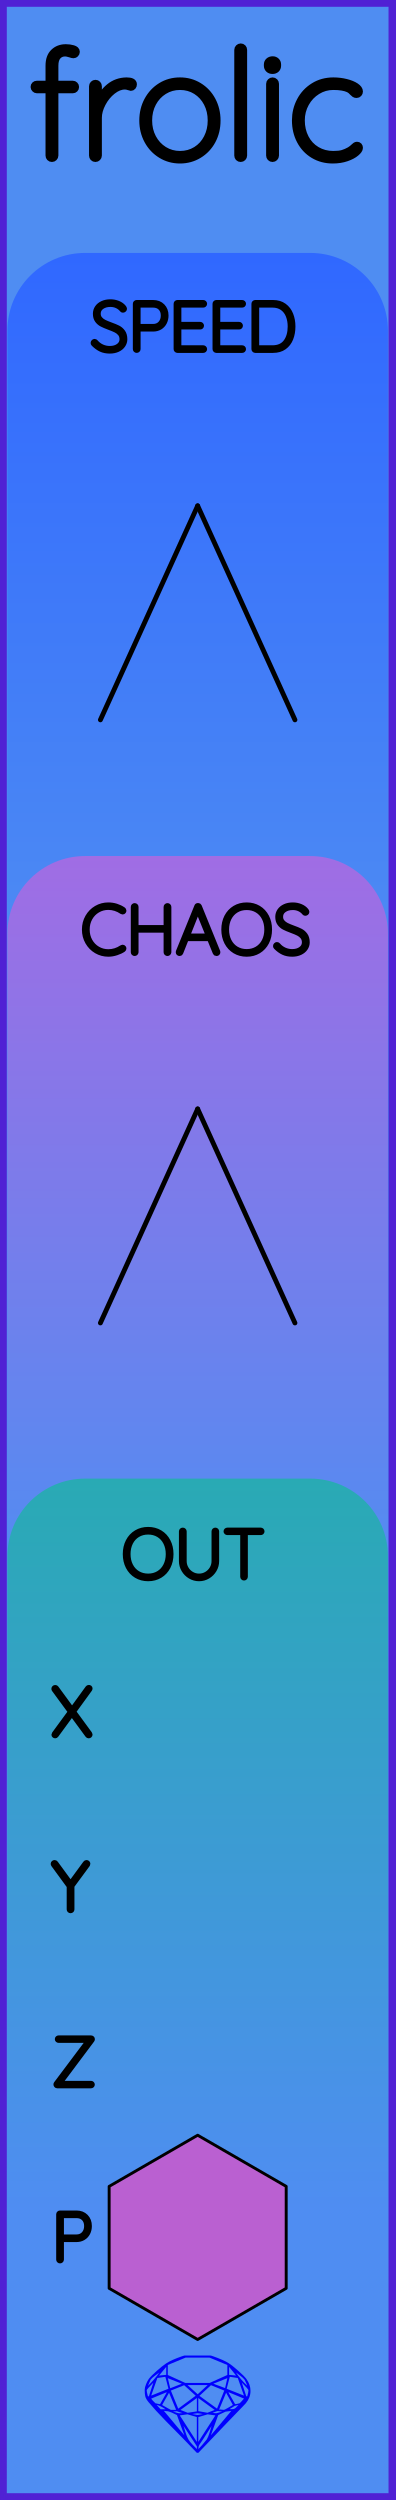
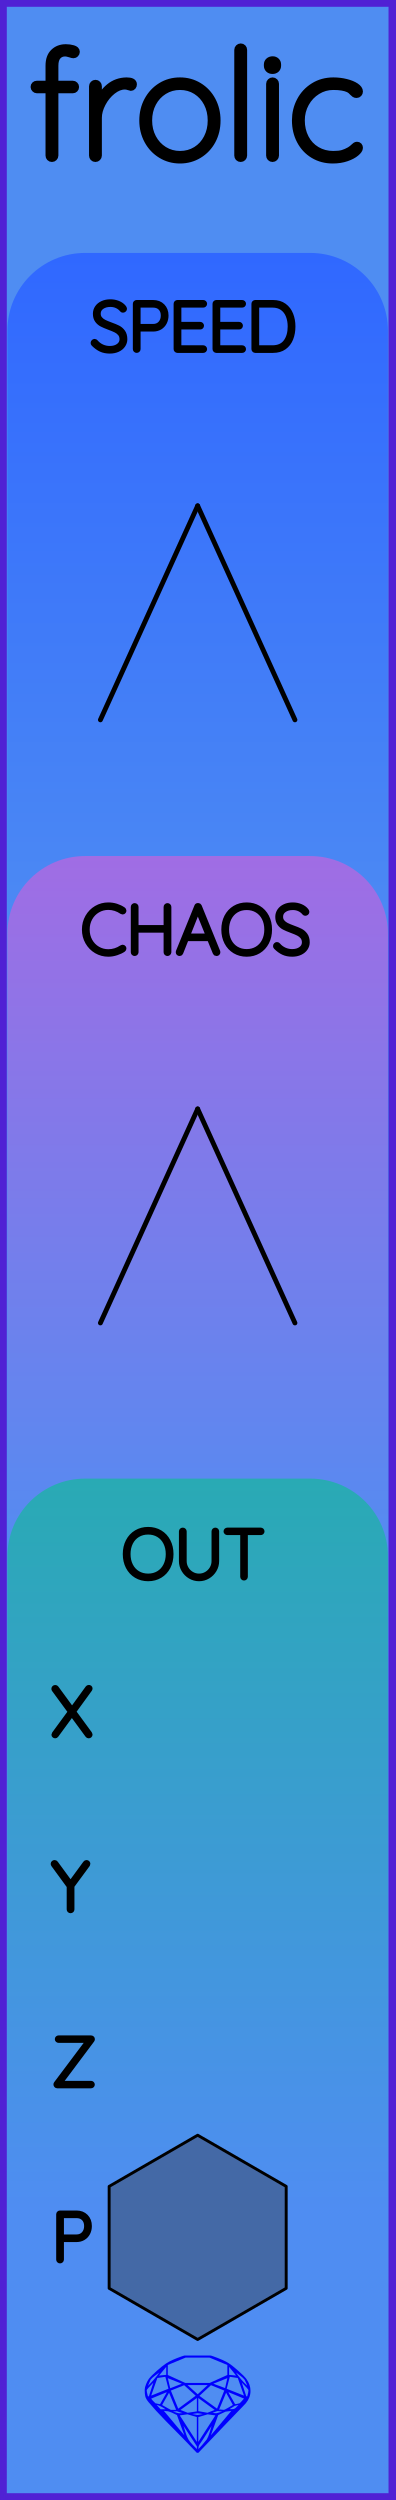
<svg xmlns="http://www.w3.org/2000/svg" width="20.32mm" height="128.50mm" viewBox="0 0 20.32 128.50">
  <g id="PanelLayer">
    <defs>
      <linearGradient id="gradient_blue" x1="0" y1="13" x2="0" y2="51" gradientUnits="userSpaceOnUse">
        <stop style="stop-color:#3068ff;stop-opacity:1;" offset="0" />
        <stop style="stop-color:#4f8df2;stop-opacity:1;" offset="1" />
      </linearGradient>
      <linearGradient id="gradient_purple" x1="0" y1="44" x2="0" y2="82" gradientUnits="userSpaceOnUse">
        <stop style="stop-color:#a06de4;stop-opacity:1;" offset="0" />
        <stop style="stop-color:#4f8df2;stop-opacity:1;" offset="1" />
      </linearGradient>
      <linearGradient id="gradient_out" x1="0" y1="76" x2="0" y2="113.6" gradientUnits="userSpaceOnUse">
        <stop style="stop-color:#29aab4;stop-opacity:1;" offset="0" />
        <stop style="stop-color:#4f8df2;stop-opacity:1;" offset="1" />
      </linearGradient>
    </defs>
    <g id="ControlLayer" style="display:none;">
      <circle id="x_output" cx="10.16" cy="88" r="1" />
      <circle id="y_output" cx="10.16" cy="97" r="1" />
      <circle id="z_output" cx="10.16" cy="106" r="1" />
      <circle id="p_output" cx="10.16" cy="115" r="1" />
      <circle id="speed_knob" cx="10.16" cy="26" r="1" />
      <circle id="speed_atten" cx="5.16" cy="37" r="1" />
      <circle id="speed_cv" cx="15.16" cy="37" r="1" />
      <circle id="chaos_knob" cx="10.16" cy="57" r="1" />
      <circle id="chaos_atten" cx="5.16" cy="68" r="1" />
      <circle id="chaos_cv" cx="15.16" cy="68" r="1" />
    </g>
    <rect id="border_rect" width="20.32" height="128.5" x="0" y="0" style="display:inline;fill:#4f8df2;fill-opacity:1;fill-rule:nonzero;stroke:#5021d4;stroke-width:0.7;stroke-linecap:round;stroke-linejoin:round;stroke-dasharray:none;stroke-opacity:1;image-rendering:auto" />
    <path id="sapphire_gemstone" d="m 12.875,122.900 q 0,0.342 -0.243,0.631 -0.044,0.052 -0.204,0.215 -0.187,0.19 -0.785,0.813 l -1.444,1.513 q -0.019,0.003 -0.044,0.003 -0.028,0 -0.041,-0.003 -0.083,-0.083 -0.648,-0.675 -0.469,-0.474 -0.934,-0.948 -0.557,-0.568 -0.898,-0.981 -0.132,-0.16 -0.168,-0.298 -0.028,-0.102 -0.028,-0.342 0,-0.11 0.072,-0.289 0.066,-0.165 0.141,-0.265 0.119,-0.157 0.422,-0.424 0.284,-0.251 0.474,-0.375 0.273,-0.179 0.819,-0.367 0.096,-0.033 0.11,-0.033 h 1.361 q 0.011,0 0.105,0.033 0.568,0.201 0.824,0.367 0.165,0.105 0.474,0.378 0.322,0.284 0.422,0.422 0.215,0.295 0.215,0.626 z m -0.168,-0.273 q -0.033,-0.107 -0.135,-0.309 -0.072,-0.094 -0.209,-0.198 -0.119,-0.085 -0.234,-0.171 0.245,0.364 0.579,0.678 z m -0.573,-0.524 -0.358,-0.446 v 0.411 z m 0.637,0.758 q 0,-0.052 -0.342,-0.394 l 0.229,0.703 h 0.05 q 0.063,-0.218 0.063,-0.309 z m -0.232,0.273 -0.317,-0.904 -0.411,-0.063 -0.16,0.615 z m 0.003,0.154 -0.772,-0.32 h -0.03 l 0.345,0.606 q 0.08,-0.003 0.234,-0.047 0.025,-0.014 0.223,-0.24 z m -0.857,-1.05 -0.719,0.284 0.604,0.226 z m 0,-0.163 v -0.515 l -0.918,-0.38 h -1.224 l -0.918,0.38 v 0.515 l 0.898,0.408 h 1.254 z m 0.573,1.538 q -0.069,0.011 -0.198,0.052 -0.085,0.055 -0.259,0.163 0.019,0 0.063,0.003 0.041,0 0.063,0 0.119,0 0.19,-0.069 0.072,-0.072 0.141,-0.149 z m -0.289,0.003 -0.347,-0.631 -0.364,0.879 q 0.025,-0.017 0.066,-0.017 0.03,0 0.085,0.011 0.058,0.008 0.088,0.008 0.05,0 0.229,-0.107 0.229,-0.138 0.243,-0.143 z m -0.441,-0.741 -0.684,-0.276 -0.593,0.548 0.904,0.656 z m -0.854,-0.284 h -1.036 l 0.524,0.474 z m 0.75,1.367 q -0.229,-0.03 -0.229,-0.03 -0.036,0 -0.273,0.094 l 0.19,0.019 q 0.011,0 0.311,-0.083 z m -0.389,-0.088 -0.843,-0.612 v 0.675 l 0.471,0.083 z m 0.854,0.05 q -0.099,0.006 -0.295,0.039 -0.011,0.003 -0.378,0.176 -0.13,0.347 -0.38,1.042 z m -2.544,-1.397 -0.719,-0.284 0.124,0.518 z m -0.802,-0.455 v -0.411 l -0.367,0.446 z m 1.516,1.072 -0.593,-0.54 -0.684,0.276 0.38,0.929 z m 0.369,0.943 q -0.033,-0.003 -0.135,-0.025 -0.085,-0.017 -0.138,-0.017 -0.052,0 -0.138,0.017 -0.102,0.022 -0.135,0.025 0.265,0.047 0.273,0.047 0.008,0 0.273,-0.047 z m -0.309,-0.138 v -0.686 l -0.843,0.612 0.372,0.146 z m 0.951,0.207 -0.397,-0.055 -0.48,0.141 v 1.276 z m -2.888,-2.202 q -0.119,0.085 -0.234,0.174 -0.146,0.107 -0.209,0.196 -0.044,0.105 -0.135,0.314 0.369,-0.364 0.579,-0.684 z m 0.477,0.832 -0.16,-0.615 -0.411,0.063 -0.317,0.904 z m 0.394,1.083 -0.364,-0.879 -0.356,0.631 q 0.435,0.251 0.452,0.251 0.091,0 0.267,-0.003 z m 1.822,0.83 q -0.132,0.212 -0.405,0.634 -0.077,0.107 -0.22,0.328 -0.058,0.105 -0.055,0.226 0.16,-0.152 0.433,-0.496 0.077,-0.13 0.141,-0.339 0.055,-0.176 0.107,-0.353 z m -1.494,-0.661 -0.27,-0.088 -0.008,-0.011 q -0.025,0 -0.107,0.011 -0.066,0.006 -0.107,0.006 0.273,0.091 0.311,0.091 0.025,0 0.182,-0.008 z m -0.81,-1.064 h -0.03 l -0.772,0.32 q 0.066,0.097 0.223,0.24 0.077,0.014 0.234,0.047 z m -0.689,-0.502 q -0.342,0.347 -0.342,0.394 0,0.08 0.063,0.309 h 0.05 z m 2.235,3.045 v -1.276 l -0.48,-0.141 -0.397,0.055 z m -1.607,-1.676 q -0.256,-0.182 -0.458,-0.223 0.066,0.077 0.204,0.223 z m 1.61,2.045 v -0.138 l -0.684,-1.05 q 0.052,0.176 0.107,0.353 0.063,0.209 0.141,0.339 0.069,0.119 0.204,0.259 0.116,0.119 0.232,0.237 z m -0.645,-0.706 q -0.116,-0.328 -0.38,-1.042 -0.135,-0.066 -0.273,-0.13 -0.16,-0.072 -0.289,-0.072 -0.052,0 -0.11,-0.014 z" style="stroke-width:0;fill:#0000ff;stroke:#2e2114;stroke-linecap:square;stroke-opacity:1" />
    <path id="model_name" d="M3.889 4.472Q3.889 4.535 3.846 4.577Q3.804 4.62 3.742 4.62H2.826V7.996Q2.826 8.058 2.779 8.105Q2.733 8.151 2.671 8.151Q2.601 8.151 2.558 8.105Q2.515 8.058 2.515 7.996V4.62H1.894Q1.84 4.62 1.794 4.573Q1.747 4.527 1.747 4.472Q1.747 4.403 1.79 4.364Q1.832 4.325 1.894 4.325H2.515V3.378Q2.515 2.92 2.76 2.684Q3.004 2.447 3.385 2.447Q3.579 2.447 3.753 2.497Q3.928 2.548 3.928 2.664Q3.928 2.726 3.881 2.773Q3.835 2.819 3.78 2.819Q3.718 2.819 3.617 2.781Q3.439 2.726 3.354 2.726Q3.113 2.726 2.969 2.889Q2.826 3.052 2.826 3.378V4.325H3.742Q3.804 4.325 3.846 4.368Q3.889 4.41 3.889 4.472ZM6.862 4.333Q6.862 4.403 6.823 4.449Q6.784 4.496 6.722 4.496Q6.699 4.496 6.609 4.461Q6.52 4.426 6.419 4.426Q6.101 4.426 5.783 4.678Q5.465 4.93 5.263 5.315Q5.061 5.699 5.061 6.056V7.996Q5.061 8.058 5.014 8.105Q4.968 8.151 4.906 8.151Q4.836 8.151 4.793 8.105Q4.751 8.058 4.751 7.996V4.434Q4.751 4.372 4.797 4.325Q4.844 4.278 4.906 4.278Q4.976 4.278 5.018 4.325Q5.061 4.372 5.061 4.434V5.256Q5.239 4.783 5.616 4.472Q5.992 4.162 6.505 4.154Q6.862 4.154 6.862 4.333ZM9.252 8.229Q8.716 8.229 8.278 7.961Q7.839 7.693 7.587 7.228Q7.335 6.762 7.335 6.195Q7.335 5.621 7.587 5.155Q7.839 4.69 8.274 4.422Q8.709 4.154 9.252 4.154Q9.787 4.154 10.226 4.422Q10.665 4.69 10.913 5.155Q11.161 5.621 11.161 6.195Q11.161 6.77 10.913 7.232Q10.665 7.693 10.226 7.961Q9.787 8.229 9.252 8.229ZM9.252 4.449Q8.802 4.449 8.433 4.678Q8.065 4.907 7.855 5.303Q7.645 5.699 7.645 6.195Q7.645 6.684 7.855 7.08Q8.065 7.476 8.433 7.705Q8.802 7.934 9.252 7.934Q9.71 7.934 10.075 7.709Q10.439 7.484 10.645 7.084Q10.851 6.684 10.851 6.195Q10.851 5.699 10.645 5.303Q10.439 4.907 10.075 4.678Q9.71 4.449 9.252 4.449ZM12.372 8.151Q12.302 8.151 12.259 8.105Q12.217 8.058 12.217 7.996V2.563Q12.217 2.501 12.263 2.455Q12.31 2.408 12.372 2.408Q12.442 2.408 12.485 2.455Q12.527 2.501 12.527 2.563V7.996Q12.527 8.058 12.481 8.105Q12.434 8.151 12.372 8.151ZM14.009 8.151Q13.94 8.151 13.897 8.105Q13.854 8.058 13.854 7.996V4.31Q13.854 4.247 13.901 4.201Q13.947 4.154 14.009 4.154Q14.079 4.154 14.122 4.201Q14.165 4.247 14.165 4.31V7.996Q14.165 8.058 14.118 8.105Q14.072 8.151 14.009 8.151ZM13.738 3.378V3.316Q13.738 3.207 13.816 3.138Q13.893 3.068 14.017 3.068Q14.126 3.068 14.2 3.138Q14.273 3.207 14.273 3.316V3.378Q14.273 3.487 14.2 3.557Q14.126 3.627 14.009 3.627Q13.885 3.627 13.812 3.557Q13.738 3.487 13.738 3.378ZM18.48 4.705Q18.48 4.767 18.437 4.814Q18.395 4.861 18.332 4.861Q18.263 4.861 18.228 4.837Q18.193 4.814 18.131 4.752Q18.03 4.635 17.921 4.581Q17.642 4.449 17.13 4.449Q16.687 4.449 16.311 4.682Q15.934 4.915 15.713 5.315Q15.492 5.714 15.492 6.188Q15.492 6.684 15.698 7.084Q15.903 7.484 16.28 7.709Q16.656 7.934 17.13 7.934Q17.44 7.934 17.618 7.88Q17.797 7.825 17.975 7.724Q18.1 7.647 18.193 7.554Q18.232 7.515 18.27 7.488Q18.309 7.461 18.348 7.461Q18.41 7.461 18.445 7.499Q18.48 7.538 18.48 7.6Q18.48 7.709 18.301 7.86Q18.123 8.012 17.809 8.12Q17.494 8.229 17.106 8.229Q16.547 8.229 16.109 7.965Q15.67 7.701 15.426 7.235Q15.181 6.77 15.181 6.188Q15.181 5.644 15.426 5.179Q15.67 4.713 16.117 4.434Q16.563 4.154 17.137 4.154Q17.471 4.154 17.785 4.232Q18.1 4.31 18.29 4.438Q18.48 4.566 18.48 4.705Z" style="display:inline;stroke:#000000;stroke-width:0.35;stroke-linecap:round;stroke-linejoin:bevel" />
    <path id="speed_art" d="M 0.38,51.00 L 0.38,17.00 A 4 4 0 0 1 4.38 13 L 15.94,13.00 A 4 4 0 0 1 19.94 17 L 19.94,13.00 L 19.94,51.00 z" style="fill:url(#gradient_blue);fill-opacity:1;stroke-width:0;" />
    <path id="chaos_art" d="M 0.38,82.00 L 0.38,48.00 A 4 4 0 0 1 4.38 44 L 15.94,44.00 A 4 4 0 0 1 19.94 48 L 19.94,44.00 L 19.94,82.00 z" style="fill:url(#gradient_purple);fill-opacity:1;stroke-width:0;" />
    <path id="out_art" d="M 0.38,113.60 L 0.38,80.00 A 4 4 0 0 1 4.38 76 L 15.94,76.00 A 4 4 0 0 1 19.94 80 L 19.94,76.00 L 19.94,113.60 z" style="fill:url(#gradient_out);fill-opacity:1;stroke-width:0;" />
    <path d="M4.805 17.679Q4.783 17.658 4.783 17.626Q4.783 17.598 4.808 17.572Q4.833 17.545 4.861 17.545Q4.893 17.545 4.921 17.577Q5.059 17.739 5.247 17.824Q5.436 17.908 5.644 17.908Q5.916 17.908 6.092 17.778Q6.269 17.647 6.269 17.432Q6.265 17.263 6.177 17.153Q6.089 17.044 5.96 16.979Q5.831 16.913 5.609 16.832Q5.366 16.741 5.23 16.67Q5.094 16.6 4.997 16.469Q4.9 16.338 4.9 16.127Q4.9 15.954 4.995 15.813Q5.09 15.672 5.267 15.591Q5.443 15.509 5.676 15.509Q5.884 15.509 6.071 15.585Q6.258 15.661 6.367 15.799Q6.403 15.848 6.403 15.873Q6.403 15.901 6.376 15.924Q6.35 15.947 6.318 15.947Q6.29 15.947 6.272 15.926Q6.173 15.799 6.018 15.725Q5.863 15.651 5.676 15.651Q5.408 15.651 5.23 15.778Q5.052 15.905 5.052 16.123Q5.052 16.275 5.138 16.381Q5.224 16.487 5.355 16.552Q5.486 16.617 5.68 16.688Q5.926 16.776 6.071 16.85Q6.216 16.924 6.318 17.065Q6.42 17.206 6.42 17.439Q6.42 17.602 6.325 17.743Q6.23 17.884 6.052 17.967Q5.874 18.049 5.644 18.049Q5.383 18.049 5.189 17.959Q4.995 17.87 4.805 17.679ZM8.537 16.219Q8.537 16.416 8.454 16.577Q8.371 16.737 8.22 16.827Q8.068 16.917 7.87 16.917H7.101V17.944Q7.101 17.972 7.078 17.993Q7.055 18.014 7.027 18.014Q6.995 18.014 6.974 17.993Q6.953 17.972 6.953 17.944V15.615Q6.953 15.587 6.974 15.566Q6.995 15.545 7.024 15.545H7.87Q8.17 15.545 8.354 15.732Q8.537 15.919 8.537 16.219ZM8.389 16.219Q8.389 15.975 8.25 15.831Q8.11 15.686 7.87 15.686H7.101V16.776H7.87Q8.107 16.776 8.248 16.619Q8.389 16.462 8.389 16.219ZM10.52 17.944Q10.52 17.975 10.498 17.995Q10.477 18.014 10.449 18.014H9.119Q9.091 18.014 9.07 17.993Q9.049 17.972 9.049 17.944V15.615Q9.049 15.587 9.07 15.566Q9.091 15.545 9.119 15.545H10.449Q10.477 15.545 10.498 15.566Q10.52 15.587 10.52 15.615Q10.52 15.647 10.498 15.666Q10.477 15.686 10.449 15.686H9.197V16.67H10.29Q10.319 16.67 10.34 16.691Q10.361 16.712 10.361 16.741Q10.361 16.772 10.34 16.792Q10.319 16.811 10.29 16.811H9.197V17.873H10.449Q10.477 17.873 10.498 17.894Q10.52 17.915 10.52 17.944ZM12.52 17.944Q12.52 17.975 12.499 17.995Q12.478 18.014 12.449 18.014H11.119Q11.091 18.014 11.07 17.993Q11.049 17.972 11.049 17.944V15.615Q11.049 15.587 11.07 15.566Q11.091 15.545 11.119 15.545H12.449Q12.478 15.545 12.499 15.566Q12.52 15.587 12.52 15.615Q12.52 15.647 12.499 15.666Q12.478 15.686 12.449 15.686H11.197V16.67H12.291Q12.319 16.67 12.34 16.691Q12.361 16.712 12.361 16.741Q12.361 16.772 12.34 16.792Q12.319 16.811 12.291 16.811H11.197V17.873H12.449Q12.478 17.873 12.499 17.894Q12.52 17.915 12.52 17.944ZM15.06 16.779Q15.06 17.129 14.949 17.407Q14.838 17.686 14.608 17.85Q14.379 18.014 14.037 18.014H13.12Q13.091 18.014 13.07 17.993Q13.049 17.972 13.049 17.944V15.615Q13.049 15.587 13.07 15.566Q13.091 15.545 13.12 15.545H14.037Q14.376 15.545 14.607 15.714Q14.838 15.883 14.949 16.164Q15.06 16.444 15.06 16.779ZM14.912 16.779Q14.912 16.48 14.815 16.231Q14.718 15.982 14.515 15.834Q14.312 15.686 14.002 15.686H13.197V17.873H14.002Q14.46 17.873 14.686 17.572Q14.912 17.27 14.912 16.779Z" style="stroke:#000000;stroke-width:0.25;stroke-linecap:round;stroke-linejoin:bevel" />
    <path d="M6.372 46.806Q6.372 46.834 6.358 46.852Q6.337 46.88 6.305 46.88Q6.291 46.88 6.263 46.866Q5.934 46.644 5.568 46.644Q5.271 46.644 5.023 46.79Q4.774 46.936 4.629 47.196Q4.485 47.455 4.485 47.779Q4.485 48.104 4.629 48.363Q4.774 48.623 5.023 48.769Q5.271 48.915 5.568 48.915Q5.938 48.915 6.259 48.697Q6.277 48.683 6.301 48.683Q6.337 48.683 6.358 48.711Q6.372 48.728 6.372 48.753Q6.372 48.788 6.344 48.81Q6.206 48.908 5.989 48.979Q5.772 49.05 5.568 49.05Q5.232 49.05 4.95 48.884Q4.668 48.718 4.502 48.427Q4.336 48.136 4.336 47.779Q4.336 47.423 4.502 47.132Q4.668 46.841 4.95 46.675Q5.232 46.51 5.568 46.51Q5.779 46.51 5.979 46.573Q6.178 46.636 6.34 46.749Q6.372 46.774 6.372 46.806ZM8.683 46.619V48.94Q8.679 48.972 8.658 48.993Q8.637 49.014 8.609 49.014Q8.573 49.014 8.554 48.993Q8.534 48.972 8.534 48.94V47.815H6.996V48.94Q6.993 48.972 6.972 48.993Q6.95 49.014 6.922 49.014Q6.887 49.014 6.868 48.993Q6.848 48.972 6.848 48.94V46.619Q6.848 46.587 6.869 46.566Q6.891 46.545 6.922 46.545Q6.954 46.545 6.975 46.566Q6.996 46.587 6.996 46.619V47.674H8.534V46.619Q8.534 46.587 8.556 46.566Q8.577 46.545 8.609 46.545Q8.64 46.545 8.661 46.566Q8.683 46.587 8.683 46.619ZM11.201 48.947Q11.201 48.979 11.18 48.997Q11.159 49.014 11.127 49.014Q11.103 49.014 11.083 49.002Q11.064 48.989 11.057 48.968L10.761 48.242L10.764 48.249H9.582L9.296 48.968Q9.279 49.014 9.233 49.014Q9.201 49.014 9.182 48.997Q9.162 48.979 9.159 48.954Q9.155 48.94 9.162 48.919L10.111 46.584Q10.122 46.555 10.138 46.547Q10.154 46.538 10.178 46.538Q10.231 46.538 10.249 46.584L11.198 48.919Q11.201 48.929 11.201 48.947ZM9.639 48.108H10.708L10.168 46.778ZM12.68 49.05Q12.337 49.05 12.069 48.889Q11.801 48.728 11.651 48.439Q11.501 48.15 11.501 47.779Q11.501 47.409 11.651 47.12Q11.801 46.831 12.069 46.67Q12.337 46.51 12.68 46.51Q13.022 46.51 13.29 46.67Q13.558 46.831 13.708 47.12Q13.858 47.409 13.858 47.779Q13.858 48.15 13.708 48.439Q13.558 48.728 13.29 48.889Q13.022 49.05 12.68 49.05ZM12.68 46.651Q12.38 46.651 12.145 46.792Q11.911 46.933 11.78 47.19Q11.649 47.448 11.649 47.779Q11.649 48.111 11.78 48.369Q11.911 48.626 12.145 48.767Q12.38 48.908 12.68 48.908Q12.979 48.908 13.214 48.767Q13.449 48.626 13.579 48.369Q13.71 48.111 13.71 47.779Q13.71 47.448 13.579 47.19Q13.449 46.933 13.214 46.792Q12.979 46.651 12.68 46.651ZM14.179 48.679Q14.158 48.658 14.158 48.626Q14.158 48.598 14.182 48.572Q14.207 48.545 14.235 48.545Q14.267 48.545 14.295 48.577Q14.433 48.739 14.622 48.824Q14.81 48.908 15.018 48.908Q15.29 48.908 15.466 48.778Q15.643 48.647 15.643 48.432Q15.639 48.263 15.551 48.153Q15.463 48.044 15.334 47.979Q15.206 47.913 14.983 47.832Q14.74 47.741 14.604 47.67Q14.468 47.6 14.371 47.469Q14.274 47.339 14.274 47.127Q14.274 46.954 14.369 46.813Q14.465 46.672 14.641 46.591Q14.817 46.51 15.05 46.51Q15.258 46.51 15.445 46.585Q15.632 46.661 15.742 46.799Q15.777 46.848 15.777 46.873Q15.777 46.901 15.751 46.924Q15.724 46.947 15.692 46.947Q15.664 46.947 15.646 46.926Q15.548 46.799 15.392 46.725Q15.237 46.651 15.05 46.651Q14.782 46.651 14.604 46.778Q14.426 46.905 14.426 47.123Q14.426 47.275 14.512 47.381Q14.599 47.487 14.729 47.552Q14.86 47.617 15.054 47.688Q15.301 47.776 15.445 47.85Q15.59 47.924 15.692 48.065Q15.795 48.206 15.795 48.439Q15.795 48.602 15.699 48.743Q15.604 48.884 15.426 48.967Q15.248 49.05 15.018 49.05Q14.757 49.05 14.563 48.959Q14.369 48.87 14.179 48.679Z" style="stroke:#000000;stroke-width:0.25;stroke-linecap:round;stroke-linejoin:bevel" />
    <g id="connector_lines" style="fill:none;stroke:#000000;stroke-width:0.25;stroke-linecap:round;stroke-linejoin:bevel;stroke-dasharray:none">
      <line x1="10.16" y1="26.00" x2="5.16" y2="37.00" />
      <line x1="10.16" y1="26.00" x2="15.16" y2="37.00" />
      <line x1="10.16" y1="57.00" x2="5.16" y2="68.00" />
      <line x1="10.16" y1="57.00" x2="15.16" y2="68.00" />
    </g>
    <path id="out_label" d="M7.615 81.15Q7.272 81.15 7.004 80.989Q6.736 80.829 6.586 80.539Q6.436 80.25 6.436 79.879Q6.436 79.509 6.586 79.22Q6.736 78.93 7.004 78.77Q7.272 78.609 7.615 78.609Q7.957 78.609 8.225 78.77Q8.493 78.93 8.643 79.22Q8.793 79.509 8.793 79.879Q8.793 80.25 8.643 80.539Q8.493 80.829 8.225 80.989Q7.957 81.15 7.615 81.15ZM7.615 78.751Q7.315 78.751 7.08 78.892Q6.846 79.033 6.715 79.29Q6.585 79.548 6.585 79.879Q6.585 80.211 6.715 80.469Q6.846 80.726 7.08 80.867Q7.315 81.008 7.615 81.008Q7.915 81.008 8.149 80.867Q8.384 80.726 8.514 80.469Q8.645 80.211 8.645 79.879Q8.645 79.548 8.514 79.29Q8.384 79.033 8.149 78.892Q7.915 78.751 7.615 78.751ZM11.139 78.715V80.239Q11.139 80.486 11.015 80.694Q10.892 80.903 10.684 81.026Q10.476 81.15 10.232 81.15Q9.985 81.15 9.777 81.026Q9.569 80.903 9.446 80.694Q9.322 80.486 9.322 80.239V78.715Q9.322 78.684 9.343 78.664Q9.364 78.645 9.396 78.645Q9.428 78.645 9.449 78.666Q9.47 78.687 9.47 78.715V80.239Q9.47 80.448 9.573 80.624Q9.675 80.8 9.85 80.904Q10.024 81.008 10.232 81.008Q10.44 81.008 10.615 80.904Q10.79 80.8 10.894 80.624Q10.998 80.448 10.998 80.239V78.715Q10.998 78.687 11.017 78.666Q11.037 78.645 11.068 78.645Q11.1 78.645 11.12 78.666Q11.139 78.687 11.139 78.715ZM13.471 78.712Q13.471 78.743 13.451 78.761Q13.432 78.779 13.4 78.779H12.614V81.044Q12.614 81.072 12.592 81.093Q12.571 81.114 12.543 81.114Q12.511 81.114 12.492 81.093Q12.472 81.072 12.472 81.044V78.779H11.686Q11.658 78.779 11.636 78.759Q11.615 78.74 11.615 78.712Q11.615 78.684 11.636 78.664Q11.658 78.645 11.686 78.645H13.4Q13.428 78.645 13.45 78.664Q13.471 78.684 13.471 78.712Z" style="stroke:#000000;stroke-width:0.25;stroke-linecap:round;stroke-linejoin:bevel" />
    <path id="port_label_x" d="M4.614 89.112Q4.632 89.137 4.632 89.154Q4.632 89.186 4.611 89.205Q4.59 89.225 4.558 89.225Q4.519 89.225 4.502 89.197L3.694 88.096L2.889 89.197Q2.872 89.225 2.836 89.225Q2.805 89.225 2.787 89.205Q2.769 89.186 2.769 89.165Q2.769 89.147 2.787 89.119L3.616 87.987L2.78 86.847Q2.766 86.829 2.766 86.805Q2.766 86.773 2.787 86.754Q2.808 86.734 2.836 86.734Q2.879 86.734 2.896 86.762L3.704 87.867L4.509 86.759Q4.53 86.731 4.561 86.731Q4.593 86.731 4.613 86.746Q4.632 86.762 4.632 86.787Q4.632 86.812 4.614 86.837L3.785 87.98Z" style="stroke:#000000;stroke-width:0.25;stroke-linecap:round;stroke-linejoin:bevel" />
    <path id="port_label_y" d="M4.505 95.844 3.701 96.937V98.144Q3.701 98.172 3.68 98.193Q3.658 98.214 3.627 98.214Q3.595 98.214 3.574 98.193Q3.553 98.172 3.553 98.144V96.951L2.745 95.844Q2.731 95.826 2.731 95.798Q2.731 95.773 2.753 95.752Q2.776 95.731 2.805 95.731Q2.843 95.731 2.865 95.762L3.627 96.803L4.389 95.762Q4.41 95.731 4.449 95.731Q4.48 95.731 4.5 95.754Q4.519 95.776 4.519 95.798Q4.519 95.815 4.505 95.844Z" style="stroke:#000000;stroke-width:0.25;stroke-linecap:round;stroke-linejoin:bevel" />
    <path id="port_label_z" d="M4.748 107.147Q4.748 107.175 4.727 107.195Q4.706 107.214 4.678 107.214H2.942Q2.91 107.214 2.891 107.191Q2.872 107.168 2.872 107.14Q2.872 107.115 2.886 107.098L4.551 104.879H3.013Q2.985 104.879 2.963 104.859Q2.942 104.84 2.942 104.812Q2.942 104.784 2.963 104.764Q2.985 104.745 3.013 104.745H4.671Q4.713 104.745 4.733 104.766Q4.752 104.787 4.752 104.815Q4.752 104.84 4.738 104.858L3.076 107.08H4.678Q4.706 107.08 4.727 107.101Q4.748 107.122 4.748 107.147Z" style="stroke:#000000;stroke-width:0.25;stroke-linecap:round;stroke-linejoin:bevel" />
    <path id="port_label_p" d="M4.597 114.419Q4.597 114.616 4.514 114.777Q4.431 114.937 4.279 115.027Q4.128 115.117 3.93 115.117H3.161V116.144Q3.161 116.172 3.138 116.193Q3.115 116.214 3.087 116.214Q3.055 116.214 3.034 116.193Q3.013 116.172 3.013 116.144V113.815Q3.013 113.787 3.034 113.766Q3.055 113.745 3.083 113.745H3.93Q4.23 113.745 4.413 113.932Q4.597 114.119 4.597 114.419ZM4.449 114.419Q4.449 114.175 4.309 114.031Q4.17 113.886 3.93 113.886H3.161V114.976H3.93Q4.166 114.976 4.307 114.819Q4.449 114.662 4.449 114.419Z" style="stroke:#000000;stroke-width:0.25;stroke-linecap:round;stroke-linejoin:bevel" />
-     <path d="M 14.71,117.62 L 10.16,120.25 L 5.61,117.62 L 5.61,112.38 L 10.16,109.75 L 14.71,112.38 z " style="stroke:#000000;fill:#ba60d1;stroke-width:0.15;stroke-linecap:round;stroke-linejoin:round;stroke-dasharray:none" />
+     <path d="M 14.71,117.62 L 10.16,120.25 L 5.61,117.62 L 5.61,112.38 L 10.16,109.75 L 14.71,112.38 z " style="stroke:#000000;fill:#4469a6;stroke-width:0.15;stroke-linecap:round;stroke-linejoin:round;stroke-dasharray:none" />
  </g>
</svg>
